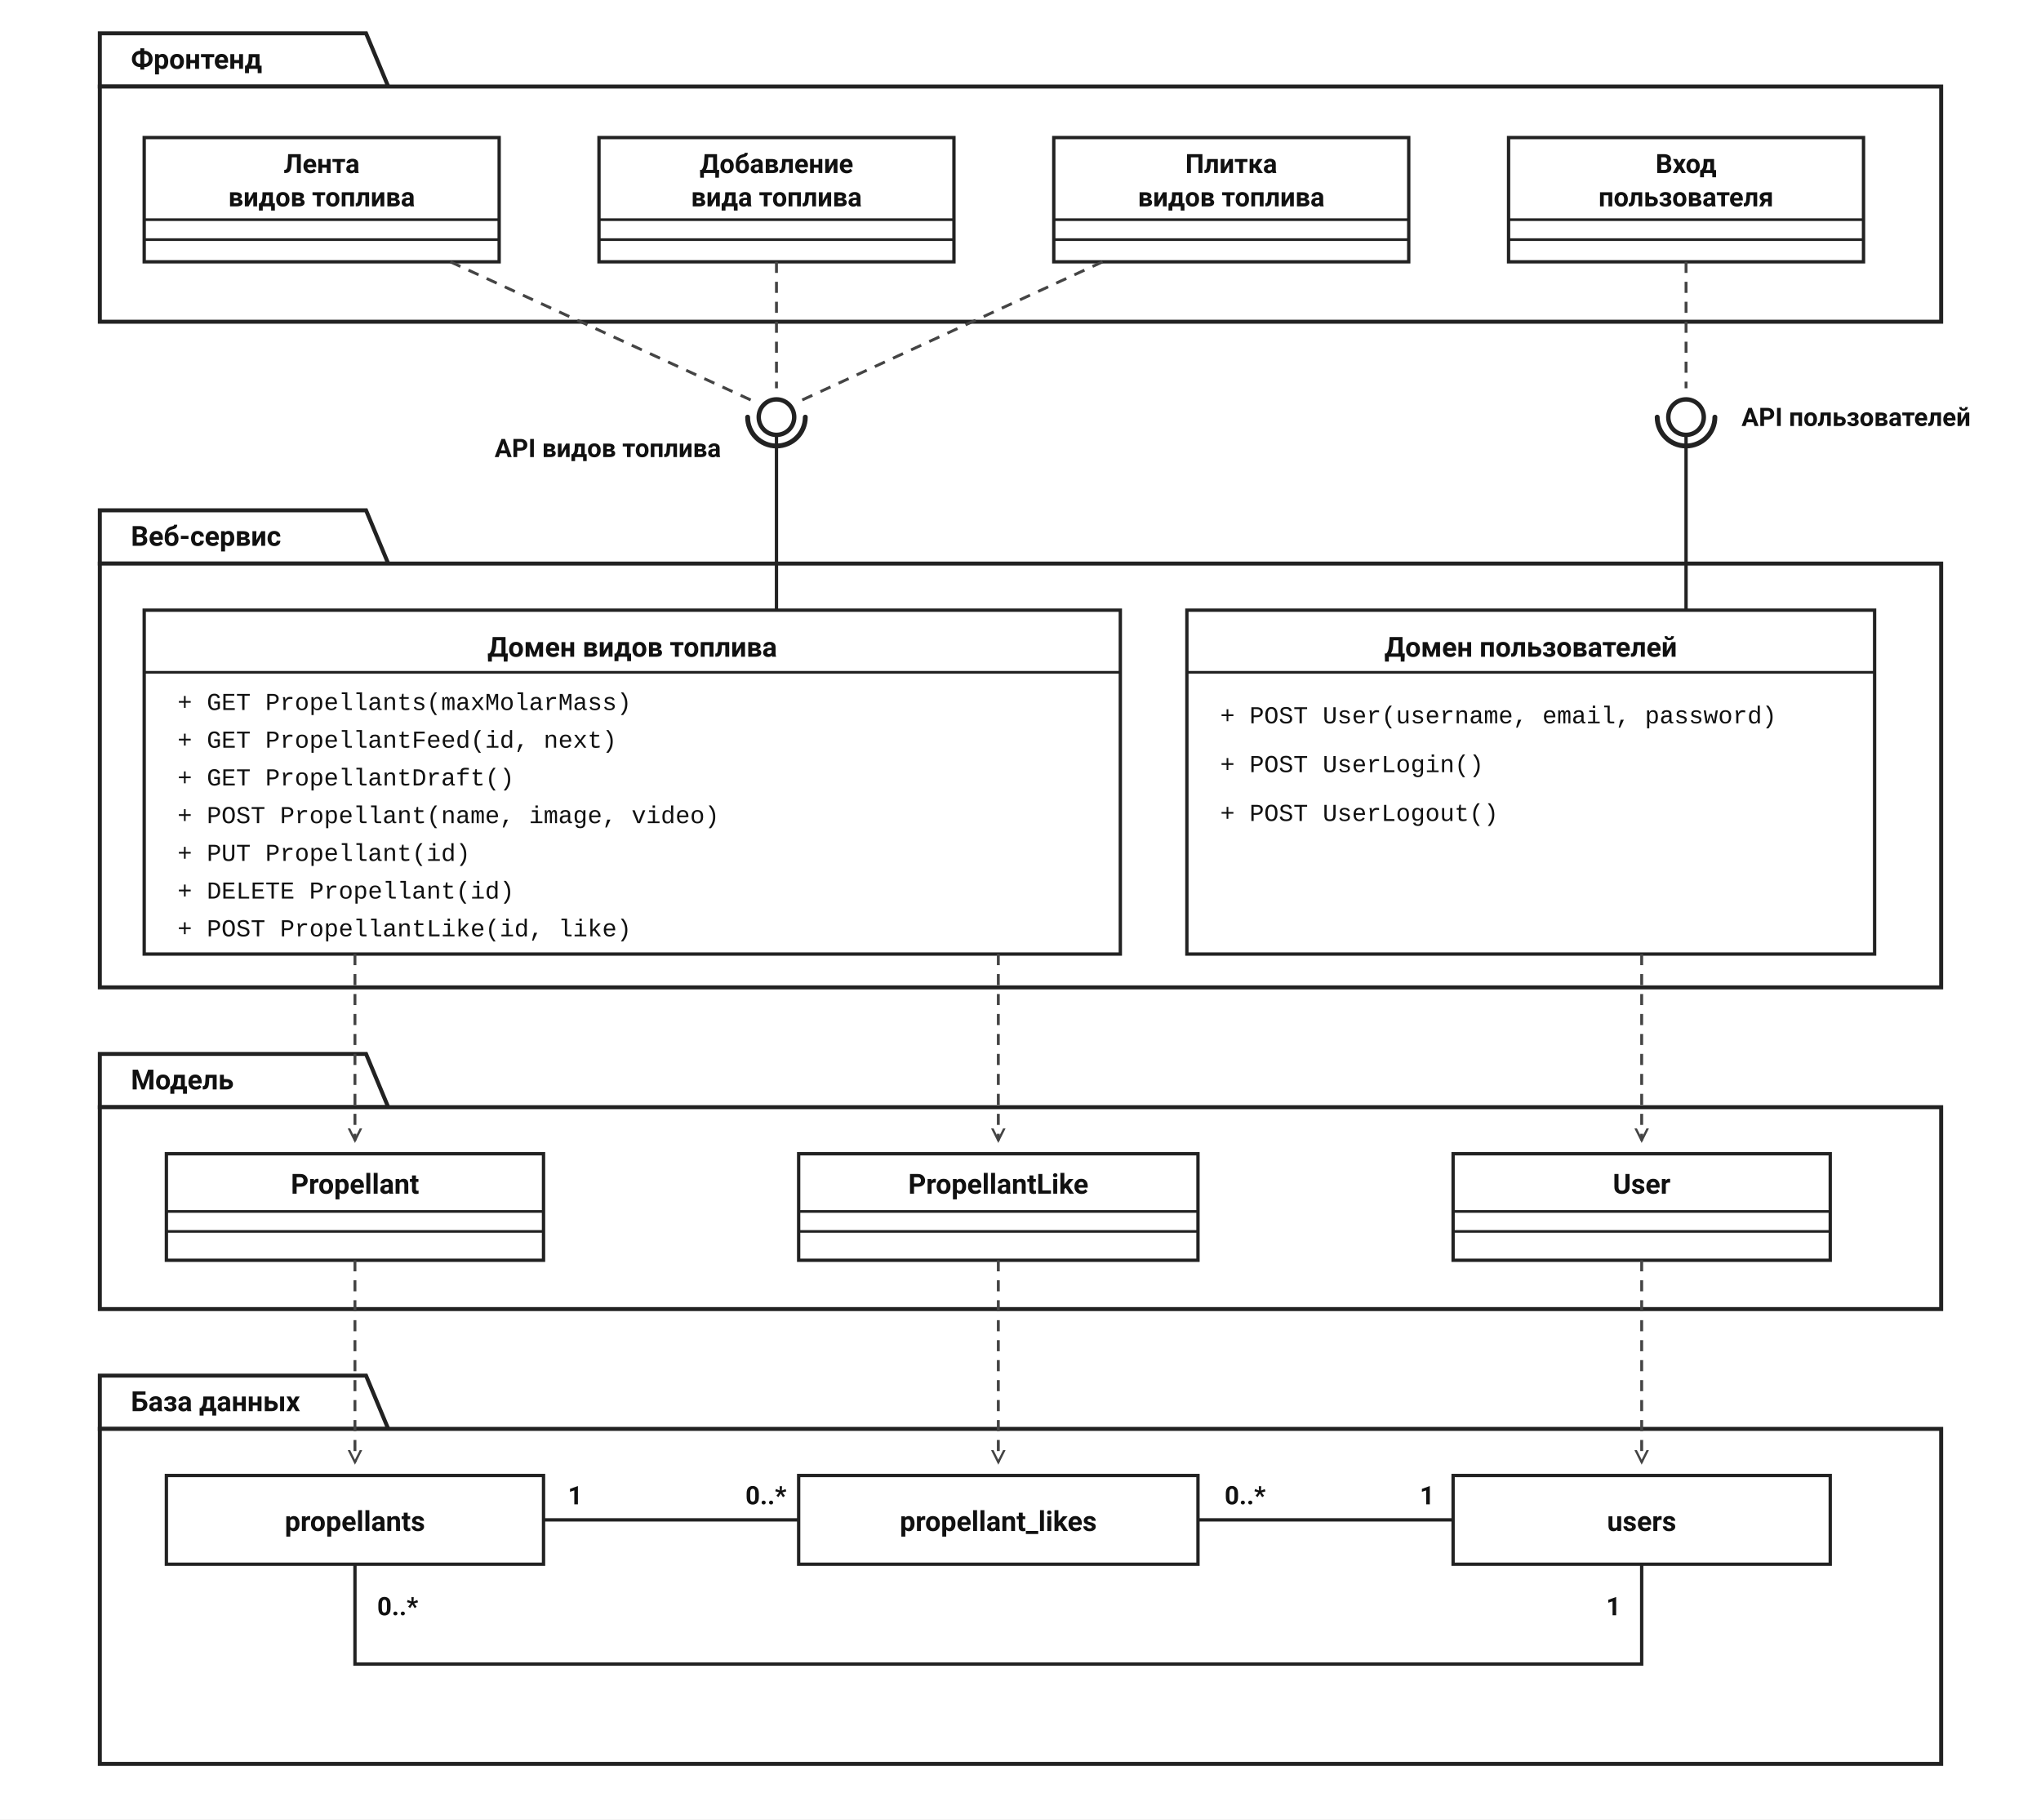
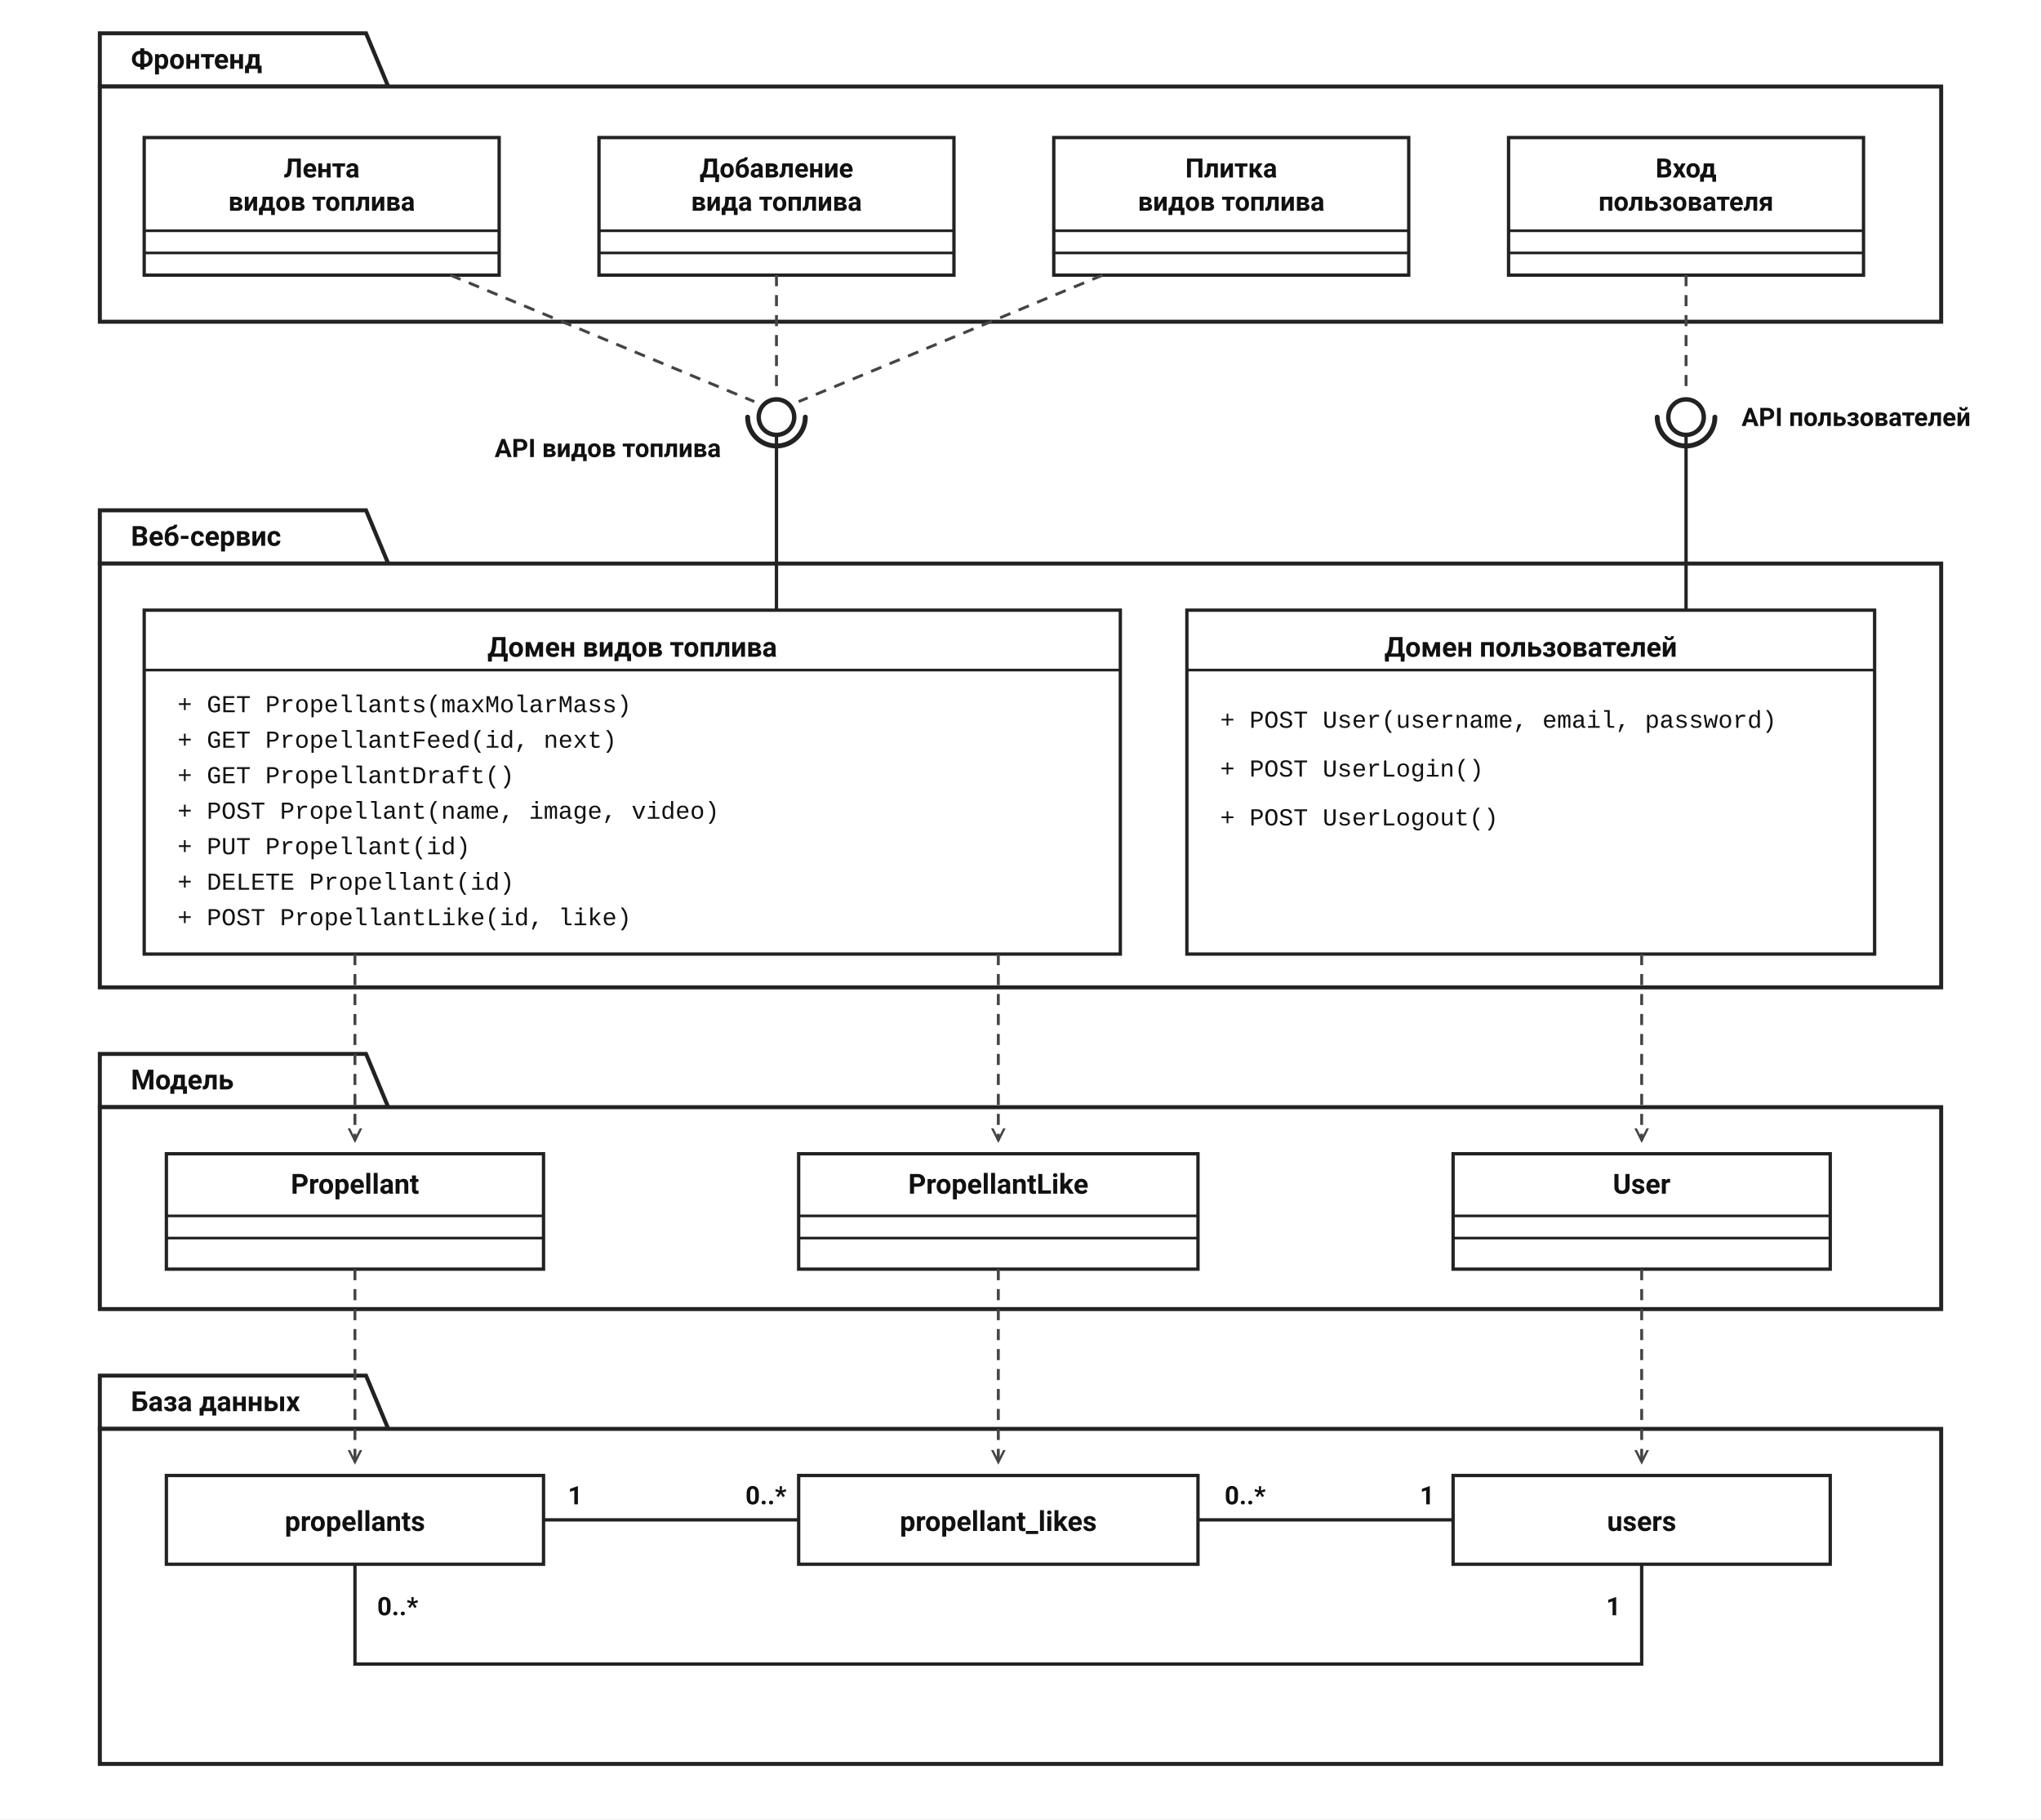
<svg xmlns="http://www.w3.org/2000/svg" viewBox="0 0 920 820" width="920" height="820">
  <defs>
    <style>
      text { font-family: -apple-system, BlinkMacSystemFont, "Segoe UI", Roboto, "Helvetica Neue", Arial, sans-serif; }
      .pkg-title { font-size: 12.5px; font-weight: bold; fill: #111111; }
      .cls-title { font-size: 12.5px; font-weight: bold; fill: #111111; text-anchor: middle; }
      .cls-title-2line { font-size: 12px; font-weight: bold; fill: #111111; text-anchor: middle; }
      .method { font-family: "Consolas", "Courier New", monospace; font-size: 11px; fill: #111111; }
      .api-lbl { font-size: 11.5px; font-weight: bold; fill: #111111; }
      .cardinality { font-size: 11.5px; font-weight: bold; fill: #111111; }
      .pkg-box { fill: #ffffff; stroke: #222222; stroke-width: 1.8; }
      .pkg-tab { fill: #ffffff; stroke: #222222; stroke-width: 1.8; }
      .cls-box { fill: #ffffff; stroke: #222222; stroke-width: 1.5; }
      .div-line { stroke: #222222; stroke-width: 1.2; }
      .conn-solid { stroke: #222222; stroke-width: 1.5; fill: none; }
      .conn-dash { stroke: #444444; stroke-width: 1.3; stroke-dasharray: 5,4; fill: none; }
      .ball { fill: #ffffff; stroke: #222222; stroke-width: 2.0; }
      .socket { fill: none; stroke: #222222; stroke-width: 2.2; stroke-linecap: round; }
    </style>
    <marker id="arrow" viewBox="0 0 10 10" refX="7" refY="5" markerWidth="6" markerHeight="6" orient="auto-start-reverse">
      <path d="M 0 1.5 L 7 5 L 0 8.5" fill="none" stroke="#444444" stroke-width="1.3" stroke-linecap="round" />
    </marker>
  </defs>
  <rect width="100%" height="100%" fill="#ffffff" />
  <path d="M 45 39 L 45 15 L 165 15 L 175 39 Z" class="pkg-tab" />
  <rect x="45" y="39" width="830" height="106" class="pkg-box" />
  <text x="59" y="31" class="pkg-title">Фронтенд</text>
  <path d="M 45 254 L 45 230 L 165 230 L 175 254 Z" class="pkg-tab" />
  <rect x="45" y="254" width="830" height="191" class="pkg-box" />
  <text x="59" y="246" class="pkg-title">Веб-сервис</text>
  <path d="M 45 499 L 45 475 L 165 475 L 175 499 Z" class="pkg-tab" />
  <rect x="45" y="499" width="830" height="91" class="pkg-box" />
  <text x="59" y="491" class="pkg-title">Модель</text>
  <path d="M 45 644 L 45 620 L 165 620 L 175 644 Z" class="pkg-tab" />
  <rect x="45" y="644" width="830" height="151" class="pkg-box" />
  <text x="59" y="636" class="pkg-title">База данных</text>
-   <rect x="65" y="62" width="160" height="56" class="cls-box" />
-   <text x="145" y="78" class="cls-title-2line">Лента</text>
-   <text x="145" y="93" class="cls-title-2line">видов топлива</text>
-   <line x1="65" y1="99" x2="225" y2="99" class="div-line" />
-   <line x1="65" y1="108" x2="225" y2="108" class="div-line" />
-   <rect x="270" y="62" width="160" height="56" class="cls-box" />
-   <text x="350" y="78" class="cls-title-2line">Добавление</text>
-   <text x="350" y="93" class="cls-title-2line">вида топлива</text>
-   <line x1="270" y1="99" x2="430" y2="99" class="div-line" />
-   <line x1="270" y1="108" x2="430" y2="108" class="div-line" />
-   <rect x="475" y="62" width="160" height="56" class="cls-box" />
-   <text x="555" y="78" class="cls-title-2line">Плитка</text>
-   <text x="555" y="93" class="cls-title-2line">видов топлива</text>
-   <line x1="475" y1="99" x2="635" y2="99" class="div-line" />
-   <line x1="475" y1="108" x2="635" y2="108" class="div-line" />
-   <rect x="680" y="62" width="160" height="56" class="cls-box" />
-   <text x="760" y="78" class="cls-title-2line">Вход</text>
-   <text x="760" y="93" class="cls-title-2line">пользователя</text>
-   <line x1="680" y1="99" x2="840" y2="99" class="div-line" />
-   <line x1="680" y1="108" x2="840" y2="108" class="div-line" />
+   <rect x="65" y="62" width="160" height="62" class="cls-box" />
+   <text x="145" y="80" class="cls-title-2line">Лента</text>
+   <text x="145" y="95" class="cls-title-2line">видов топлива</text>
+   <line x1="65" y1="104" x2="225" y2="104" class="div-line" />
+   <line x1="65" y1="114" x2="225" y2="114" class="div-line" />
+   <rect x="270" y="62" width="160" height="62" class="cls-box" />
+   <text x="350" y="80" class="cls-title-2line">Добавление</text>
+   <text x="350" y="95" class="cls-title-2line">вида топлива</text>
+   <line x1="270" y1="104" x2="430" y2="104" class="div-line" />
+   <line x1="270" y1="114" x2="430" y2="114" class="div-line" />
+   <rect x="475" y="62" width="160" height="62" class="cls-box" />
+   <text x="555" y="80" class="cls-title-2line">Плитка</text>
+   <text x="555" y="95" class="cls-title-2line">видов топлива</text>
+   <line x1="475" y1="104" x2="635" y2="104" class="div-line" />
+   <line x1="475" y1="114" x2="635" y2="114" class="div-line" />
+   <rect x="680" y="62" width="160" height="62" class="cls-box" />
+   <text x="760" y="80" class="cls-title-2line">Вход</text>
+   <text x="760" y="95" class="cls-title-2line">пользователя</text>
+   <line x1="680" y1="104" x2="840" y2="104" class="div-line" />
+   <line x1="680" y1="114" x2="840" y2="114" class="div-line" />
  <path d="M 337 188 A 13 13 0 0 0 363 188" class="socket" />
  <circle cx="350" cy="188" r="8" class="ball" />
  <text x="325" y="206" class="api-lbl" text-anchor="end">API видов топлива</text>
  <path d="M 747 188 A 13 13 0 0 0 773 188" class="socket" />
  <circle cx="760" cy="188" r="8" class="ball" />
  <text x="785" y="192" class="api-lbl" text-anchor="start">API пользователей</text>
-   <line x1="203" y1="118" x2="340" y2="181" class="conn-dash" />
-   <line x1="350" y1="118" x2="350" y2="175" class="conn-dash" />
-   <line x1="497" y1="118" x2="360" y2="181" class="conn-dash" />
-   <line x1="760" y1="118" x2="760" y2="175" class="conn-dash" />
+   <line x1="203" y1="124" x2="340" y2="181" class="conn-dash" />
+   <line x1="350" y1="124" x2="350" y2="175" class="conn-dash" />
+   <line x1="497" y1="124" x2="360" y2="181" class="conn-dash" />
+   <line x1="760" y1="124" x2="760" y2="175" class="conn-dash" />
  <line x1="350" y1="196" x2="350" y2="275" class="conn-solid" />
  <line x1="760" y1="196" x2="760" y2="275" class="conn-solid" />
  <rect x="65" y="275" width="440" height="155" class="cls-box" />
  <text x="285" y="296" class="cls-title">Домен видов топлива</text>
-   <line x1="65" y1="303" x2="505" y2="303" class="div-line" />
-   <text x="80" y="320" class="method">+ GET Propellants(maxMolarMass)</text>
+   <line x1="65" y1="302" x2="505" y2="302" class="div-line" />
+   <text x="80" y="321" class="method">+ GET Propellants(maxMolarMass)</text>
  <text x="80" y="337" class="method">+ GET PropellantFeed(id, next)</text>
-   <text x="80" y="354" class="method">+ GET PropellantDraft()</text>
-   <text x="80" y="371" class="method">+ POST Propellant(name, image, video)</text>
-   <text x="80" y="388" class="method">+ PUT Propellant(id)</text>
-   <text x="80" y="405" class="method">+ DELETE Propellant(id)</text>
-   <text x="80" y="422" class="method">+ POST PropellantLike(id, like)</text>
+   <text x="80" y="353" class="method">+ GET PropellantDraft()</text>
+   <text x="80" y="369" class="method">+ POST Propellant(name, image, video)</text>
+   <text x="80" y="385" class="method">+ PUT Propellant(id)</text>
+   <text x="80" y="401" class="method">+ DELETE Propellant(id)</text>
+   <text x="80" y="417" class="method">+ POST PropellantLike(id, like)</text>
  <rect x="535" y="275" width="310" height="155" class="cls-box" />
  <text x="690" y="296" class="cls-title">Домен пользователей</text>
-   <line x1="535" y1="303" x2="845" y2="303" class="div-line" />
-   <text x="550" y="326" class="method">+ POST User(username, email, password)</text>
-   <text x="550" y="348" class="method">+ POST UserLogin()</text>
-   <text x="550" y="370" class="method">+ POST UserLogout()</text>
-   <rect x="75" y="520" width="170" height="48" class="cls-box" />
+   <line x1="535" y1="302" x2="845" y2="302" class="div-line" />
+   <text x="550" y="328" class="method">+ POST User(username, email, password)</text>
+   <text x="550" y="350" class="method">+ POST UserLogin()</text>
+   <text x="550" y="372" class="method">+ POST UserLogout()</text>
+   <rect x="75" y="520" width="170" height="52" class="cls-box" />
  <text x="160.0" y="538" class="cls-title">Propellant</text>
-   <line x1="75" y1="546" x2="245" y2="546" class="div-line" />
-   <line x1="75" y1="555" x2="245" y2="555" class="div-line" />
-   <rect x="360" y="520" width="180" height="48" class="cls-box" />
+   <line x1="75" y1="548" x2="245" y2="548" class="div-line" />
+   <line x1="75" y1="558" x2="245" y2="558" class="div-line" />
+   <rect x="360" y="520" width="180" height="52" class="cls-box" />
  <text x="450.0" y="538" class="cls-title">PropellantLike</text>
-   <line x1="360" y1="546" x2="540" y2="546" class="div-line" />
-   <line x1="360" y1="555" x2="540" y2="555" class="div-line" />
-   <rect x="655" y="520" width="170" height="48" class="cls-box" />
+   <line x1="360" y1="548" x2="540" y2="548" class="div-line" />
+   <line x1="360" y1="558" x2="540" y2="558" class="div-line" />
+   <rect x="655" y="520" width="170" height="52" class="cls-box" />
  <text x="740.0" y="538" class="cls-title">User</text>
-   <line x1="655" y1="546" x2="825" y2="546" class="div-line" />
-   <line x1="655" y1="555" x2="825" y2="555" class="div-line" />
+   <line x1="655" y1="548" x2="825" y2="548" class="div-line" />
+   <line x1="655" y1="558" x2="825" y2="558" class="div-line" />
  <line x1="160" y1="430" x2="160" y2="514" class="conn-dash" marker-end="url(#arrow)" />
  <line x1="450" y1="430" x2="450" y2="514" class="conn-dash" marker-end="url(#arrow)" />
  <line x1="740" y1="430" x2="740" y2="514" class="conn-dash" marker-end="url(#arrow)" />
  <rect x="75" y="665" width="170" height="40" class="cls-box" />
  <text x="160" y="690" class="cls-title">propellants</text>
  <rect x="360" y="665" width="180" height="40" class="cls-box" />
  <text x="450" y="690" class="cls-title">propellant_likes</text>
  <rect x="655" y="665" width="170" height="40" class="cls-box" />
  <text x="740" y="690" class="cls-title">users</text>
-   <line x1="160" y1="568" x2="160" y2="659" class="conn-dash" marker-end="url(#arrow)" />
-   <line x1="450" y1="568" x2="450" y2="659" class="conn-dash" marker-end="url(#arrow)" />
-   <line x1="740" y1="568" x2="740" y2="659" class="conn-dash" marker-end="url(#arrow)" />
+   <line x1="160" y1="572" x2="160" y2="659" class="conn-dash" marker-end="url(#arrow)" />
+   <line x1="450" y1="572" x2="450" y2="659" class="conn-dash" marker-end="url(#arrow)" />
+   <line x1="740" y1="572" x2="740" y2="659" class="conn-dash" marker-end="url(#arrow)" />
  <line x1="245" y1="685" x2="360" y2="685" class="conn-solid" />
  <text x="256" y="678" class="cardinality">1</text>
  <text x="336" y="678" class="cardinality">0..*</text>
  <line x1="540" y1="685" x2="655" y2="685" class="conn-solid" />
  <text x="552" y="678" class="cardinality">0..*</text>
  <text x="640" y="678" class="cardinality">1</text>
  <path d="M 160 705 L 160 750 L 740 750 L 740 705" class="conn-solid" />
  <text x="170" y="728" class="cardinality">0..*</text>
  <text x="724" y="728" class="cardinality">1</text>
</svg>
